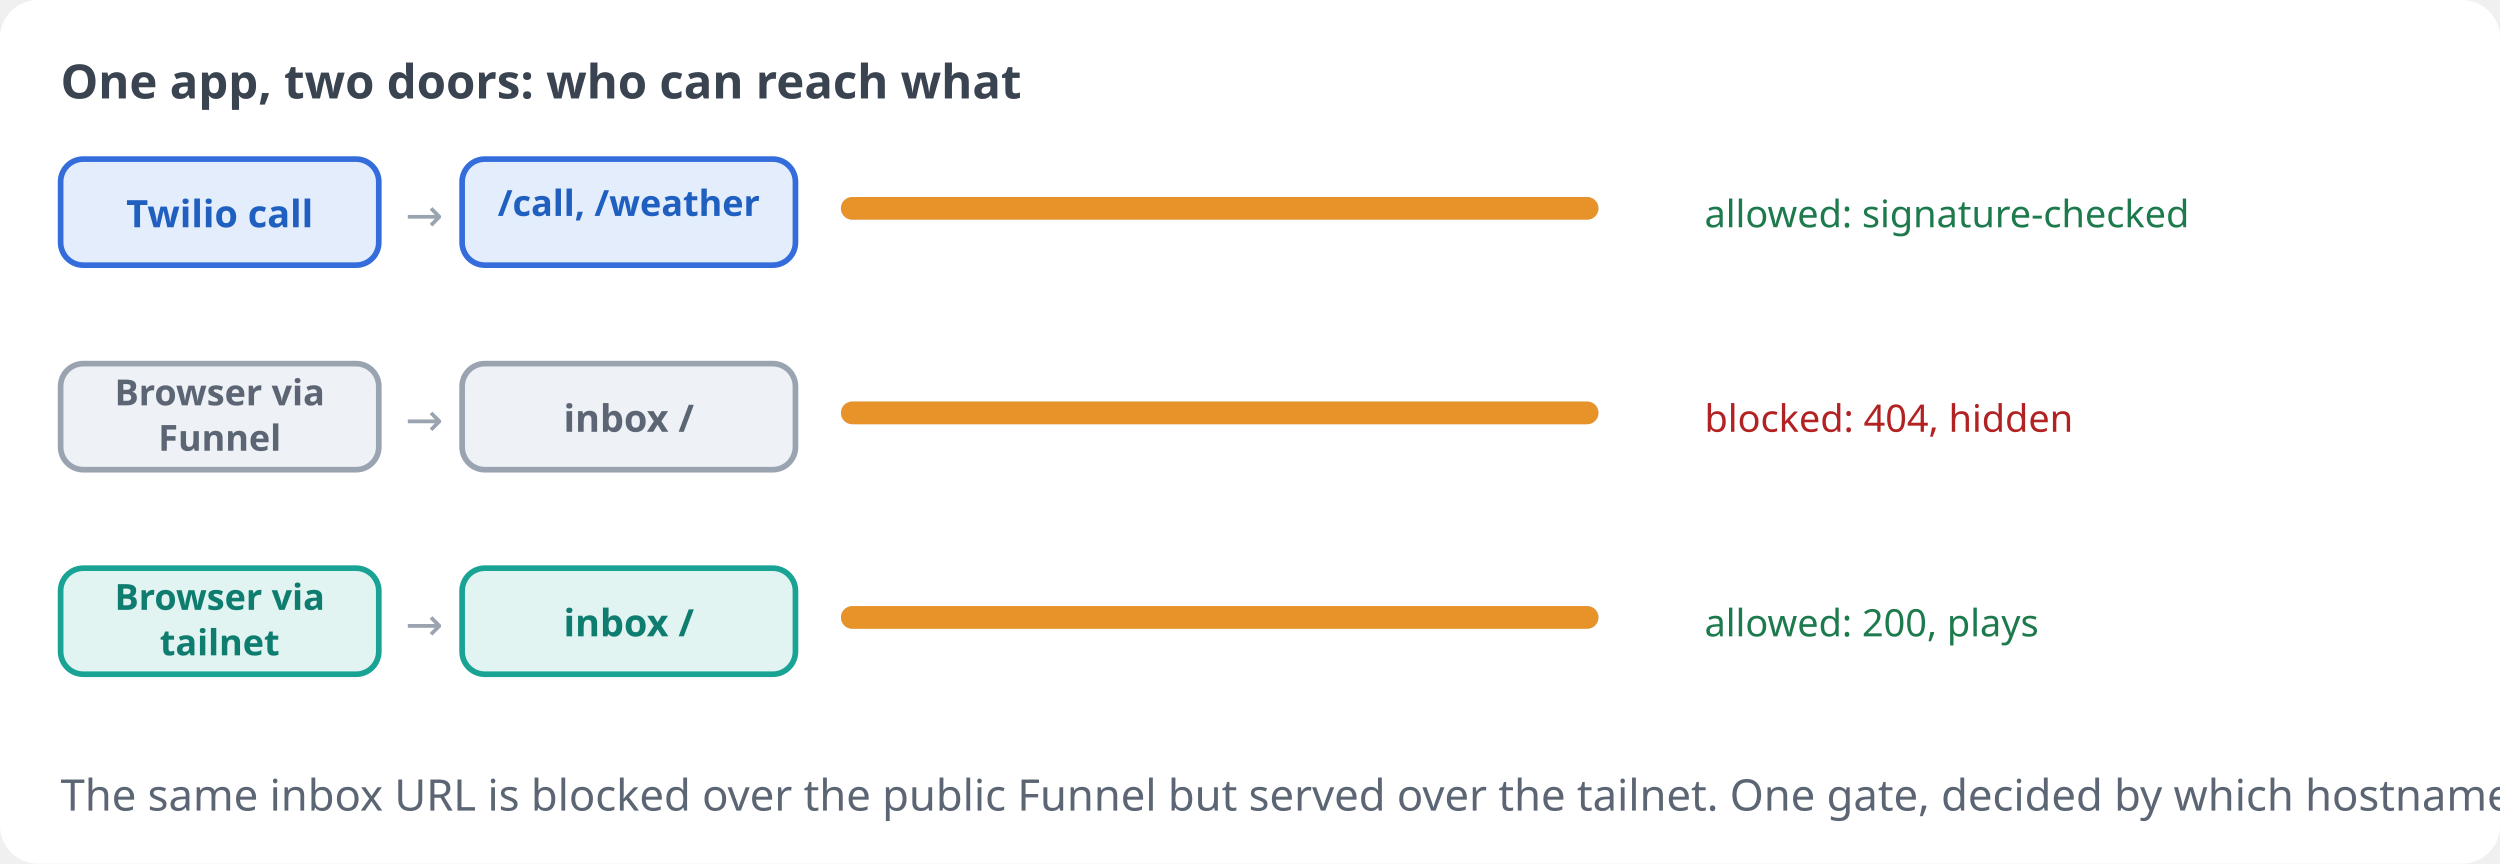
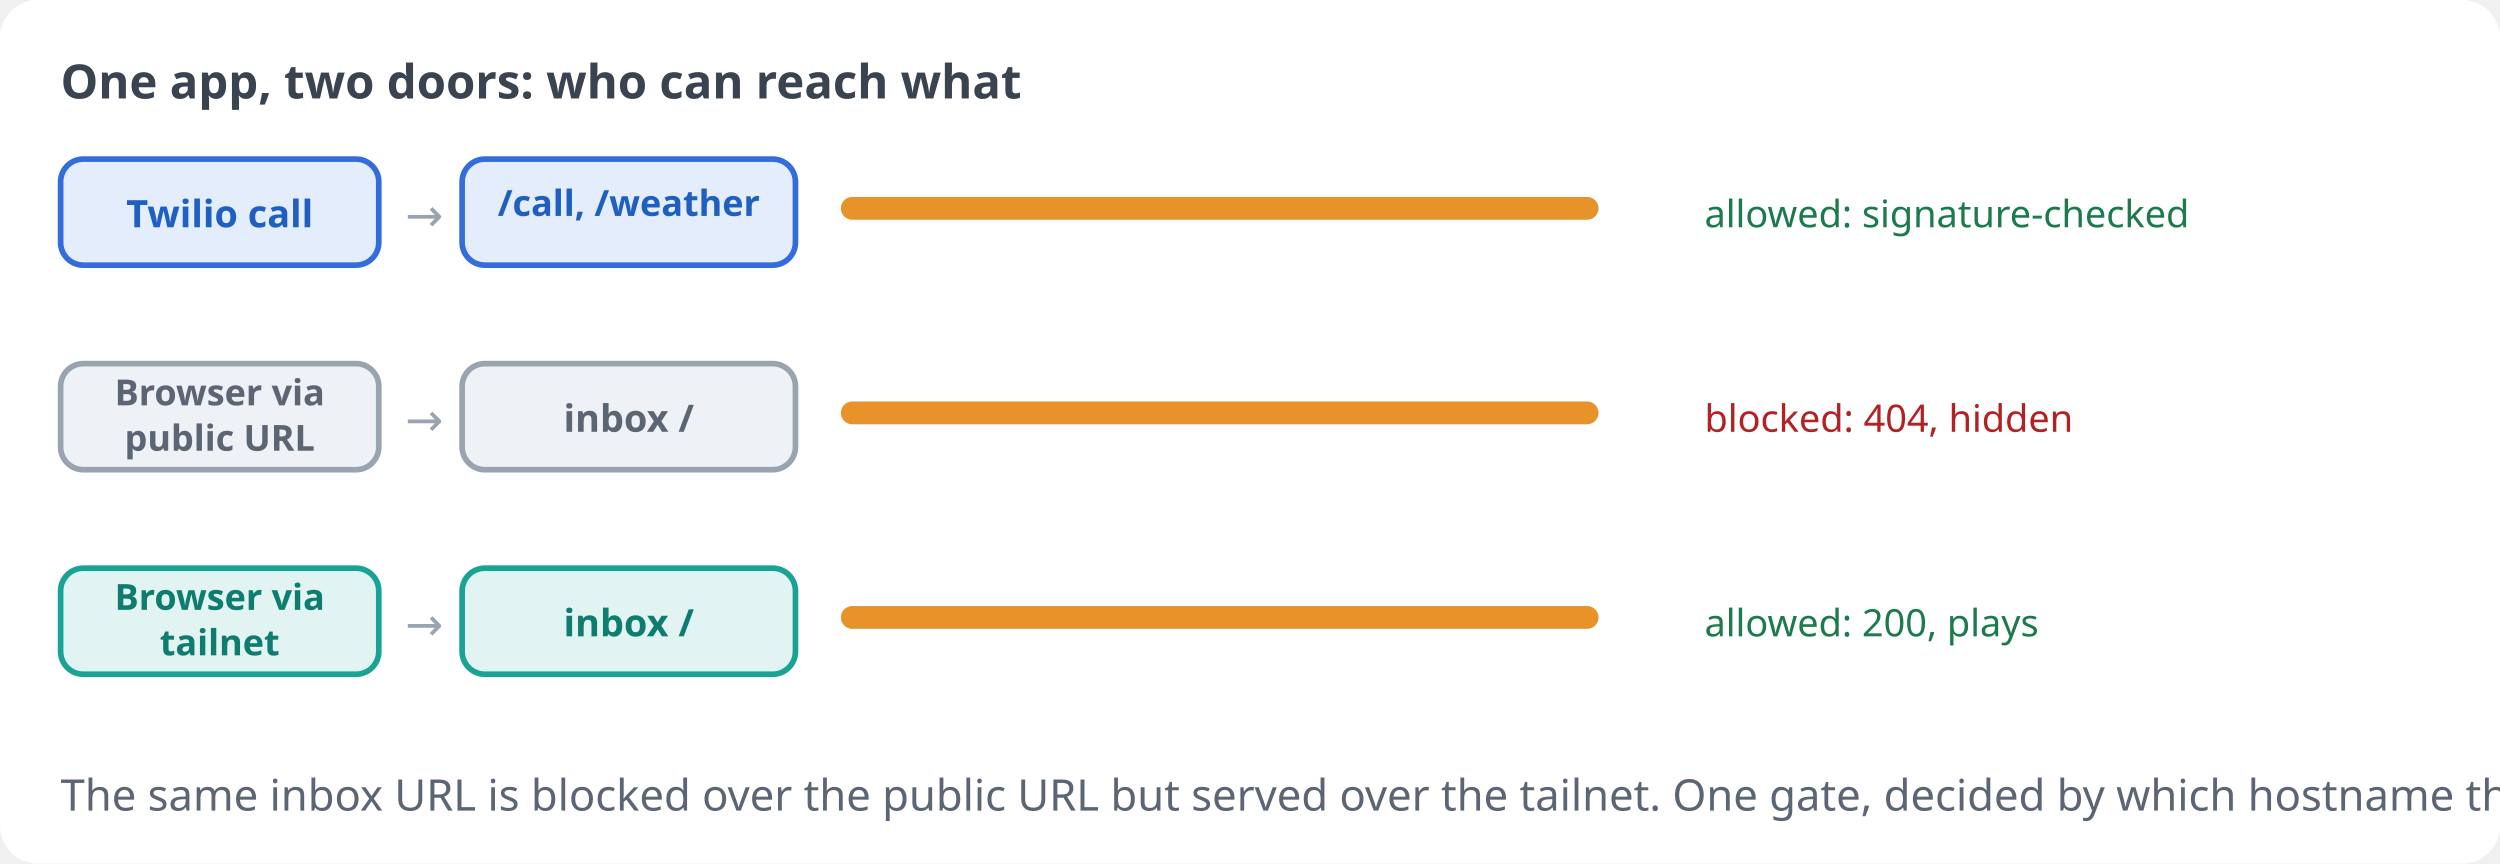
- <svg xmlns="http://www.w3.org/2000/svg" viewBox="0 0 660 228" width="660" height="228" role="img" aria-label="Diagram titled: One app, two doors: who can reach what. Three request rows show how a Raspberry Pi Flask app routes traffic. Row 1: Twilio call reaches /call and /weather, scans amber then resolves green with a check badge labeled allowed: signature-checked. Row 2: Browser via Funnel reaches inbox slash, scans amber then resolves red with an X badge labeled blocked: 404, hidden. Row 3: Browser via tailnet reaches inbox slash, scans amber then resolves green with a check badge labeled allowed: 200, plays. The same inbox URL is blocked over the public Funnel but served over the tailnet. Animation shows each row's scan completing in sequence top to bottom, holding the finished state before looping.">
+ <svg xmlns="http://www.w3.org/2000/svg" viewBox="0 0 660 228" width="660" height="228" role="img" aria-label="Diagram titled: One app, two doors: who can reach what. Three request rows show how a Raspberry Pi Flask app routes traffic. Row 1: Twilio call reaches /call and /weather, scans amber then resolves green with a check badge labeled allowed: signature-checked. Row 2: Browser via the public URL reaches inbox slash, scans amber then resolves red with an X badge labeled blocked: 404, hidden. Row 3: Browser via tailnet reaches inbox slash, scans amber then resolves green with a check badge labeled allowed: 200, plays. The same inbox URL is blocked over the public URL but served over the tailnet. Animation shows each row's scan completing in sequence top to bottom, holding the finished state before looping.">
  <style>
    .bar { transform-box: fill-box; transform-origin: left center; }
    .barR1 { animation: barR1 6s linear infinite; }
    .barR2 { animation: barR2 6s linear infinite; }
    .barR3 { animation: barR3 6s linear infinite; }
    .bdgR1 { animation: bdgShow 6s linear infinite; animation-delay: 0s; }
    .bdgR2 { animation: bdgShowR2 6s linear infinite; }
    .bdgR3 { animation: bdgShowR3 6s linear infinite; }
    @keyframes barR1 { 0% { transform: scaleX(0); fill: #e8932a; } 8.333% { transform: scaleX(1); fill: #e8932a; } 9.333%,100% { transform: scaleX(1); fill: #1d9b54; } }
    @keyframes barR2 { 0%, 13.333% { transform: scaleX(0); fill: #e8932a; } 21.667% { transform: scaleX(1); fill: #e8932a; } 22.667%,100% { transform: scaleX(1); fill: #d64545; } }
    @keyframes barR3 { 0%, 26.667% { transform: scaleX(0); fill: #e8932a; } 35% { transform: scaleX(1); fill: #e8932a; } 36%,100% { transform: scaleX(1); fill: #1d9b54; } }
    @keyframes bdgShow { 0%, 9.333% { opacity: 0; } 11.333%,100% { opacity: 1; } }
    @keyframes bdgShowR2 { 0%, 22.667% { opacity: 0; } 24.667%,100% { opacity: 1; } }
    @keyframes bdgShowR3 { 0%, 36% { opacity: 0; } 38%,100% { opacity: 1; } }
    @media (prefers-reduced-motion: reduce) {
      .barR1, .barR2, .barR3 { animation: none; }
      .bdgR1, .bdgR2, .bdgR3 { animation: none; opacity: 1; }
      .barR1, .barR3 { transform: scaleX(1); fill: #1d9b54; }
      .barR2         { transform: scaleX(1); fill: #d64545; }
    }
  </style>
  <rect x="0" y="0" width="660" height="228" rx="10" fill="#ffffff" />
  <text x="16" y="26" font-family="ui-sans-serif, system-ui, sans-serif" font-size="12.5" font-weight="700" fill="#3a4350">One app, two doors: who can reach what</text>
  <g font-family="ui-sans-serif, system-ui, sans-serif">
    <rect x="16" y="42" width="84" height="28" rx="6" fill="#e3edfc" stroke="#346DDB" stroke-width="1.5" />
    <text x="58" y="60" text-anchor="middle" font-size="10" font-weight="600" fill="#1f5fc0">Twilio call</text>
    <text x="112" y="61" text-anchor="middle" font-size="12" fill="#9aa3b0">→</text>
    <rect x="122" y="42" width="88" height="28" rx="6" fill="#e3edfc" stroke="#346DDB" stroke-width="1.5" />
    <text x="166" y="57" text-anchor="middle" font-size="9.5" font-weight="600" fill="#1f5fc0">/call, /weather</text>
    <rect x="222" y="52" width="200" height="6" rx="3" fill="#d9dee6" />
    <rect class="bar barR1" x="222" y="52" width="200" height="6" rx="3" fill="#e8932a" />
    <g class="bdgR1" opacity="0">
      <circle cx="436" cy="56" r="7" fill="#1d9b54" stroke="#fff" stroke-width="1.3" />
      <polyline points="432.5,56 435,58.8 439.5,52.5" fill="none" stroke="#fff" stroke-width="1.6" stroke-linecap="round" stroke-linejoin="round" />
    </g>
    <text x="450" y="60" font-size="10" fill="#1d7a4d">allowed: signature-checked</text>
    <rect x="16" y="96" width="84" height="28" rx="6" fill="#eef1f5" stroke="#9aa3b0" stroke-width="1.5" />
    <text x="58" y="107" text-anchor="middle" font-size="9.5" font-weight="600" fill="#5b6573">Browser via</text>
-     <text x="58" y="119" text-anchor="middle" font-size="9.5" font-weight="600" fill="#5b6573">Funnel</text>
+     <text x="58" y="119" text-anchor="middle" font-size="9.5" font-weight="600" fill="#5b6573">public URL</text>
    <text x="112" y="115" text-anchor="middle" font-size="12" fill="#9aa3b0">→</text>
    <rect x="122" y="96" width="88" height="28" rx="6" fill="#eef1f5" stroke="#9aa3b0" stroke-width="1.5" />
    <text x="166" y="114" text-anchor="middle" font-size="10" font-weight="600" fill="#5b6573">inbox /</text>
    <rect x="222" y="106" width="200" height="6" rx="3" fill="#d9dee6" />
    <rect class="bar barR2" x="222" y="106" width="200" height="6" rx="3" fill="#e8932a" />
    <g class="bdgR2" opacity="0">
      <circle cx="436" cy="110" r="7" fill="#d64545" stroke="#fff" stroke-width="1.3" />
      <line x1="432.5" y1="106.5" x2="439.5" y2="113.5" stroke="#fff" stroke-width="1.6" stroke-linecap="round" />
      <line x1="439.5" y1="106.5" x2="432.5" y2="113.5" stroke="#fff" stroke-width="1.6" stroke-linecap="round" />
    </g>
    <text x="450" y="114" font-size="10" fill="#b22222">blocked: 404, hidden</text>
    <rect x="16" y="150" width="84" height="28" rx="6" fill="#e2f4f1" stroke="#18a394" stroke-width="1.5" />
    <text x="58" y="161" text-anchor="middle" font-size="9.5" font-weight="600" fill="#0e7d70">Browser via</text>
    <text x="58" y="173" text-anchor="middle" font-size="9.5" font-weight="600" fill="#0e7d70">tailnet</text>
    <text x="112" y="169" text-anchor="middle" font-size="12" fill="#9aa3b0">→</text>
    <rect x="122" y="150" width="88" height="28" rx="6" fill="#e2f4f1" stroke="#18a394" stroke-width="1.5" />
    <text x="166" y="168" text-anchor="middle" font-size="10" font-weight="600" fill="#0e7d70">inbox /</text>
    <rect x="222" y="160" width="200" height="6" rx="3" fill="#d9dee6" />
    <rect class="bar barR3" x="222" y="160" width="200" height="6" rx="3" fill="#e8932a" />
    <g class="bdgR3" opacity="0">
      <circle cx="436" cy="164" r="7" fill="#1d9b54" stroke="#fff" stroke-width="1.3" />
      <polyline points="432.5,164 435,166.8 439.5,160.5" fill="none" stroke="#fff" stroke-width="1.6" stroke-linecap="round" stroke-linejoin="round" />
    </g>
    <text x="450" y="168" font-size="10" fill="#1d7a4d">allowed: 200, plays</text>
  </g>
-   <text x="16" y="214" font-family="ui-sans-serif, system-ui, sans-serif" font-size="11.5" fill="#5b6573">The same inbox URL is blocked over the public Funnel but served over the tailnet. One gate, decided by which hostname the request arrived on.</text>
+   <text x="16" y="214" font-family="ui-sans-serif, system-ui, sans-serif" font-size="11.5" fill="#5b6573">The same inbox URL is blocked over the public URL but served over the tailnet. One gate, decided by which hostname the request arrived on.</text>
</svg>
